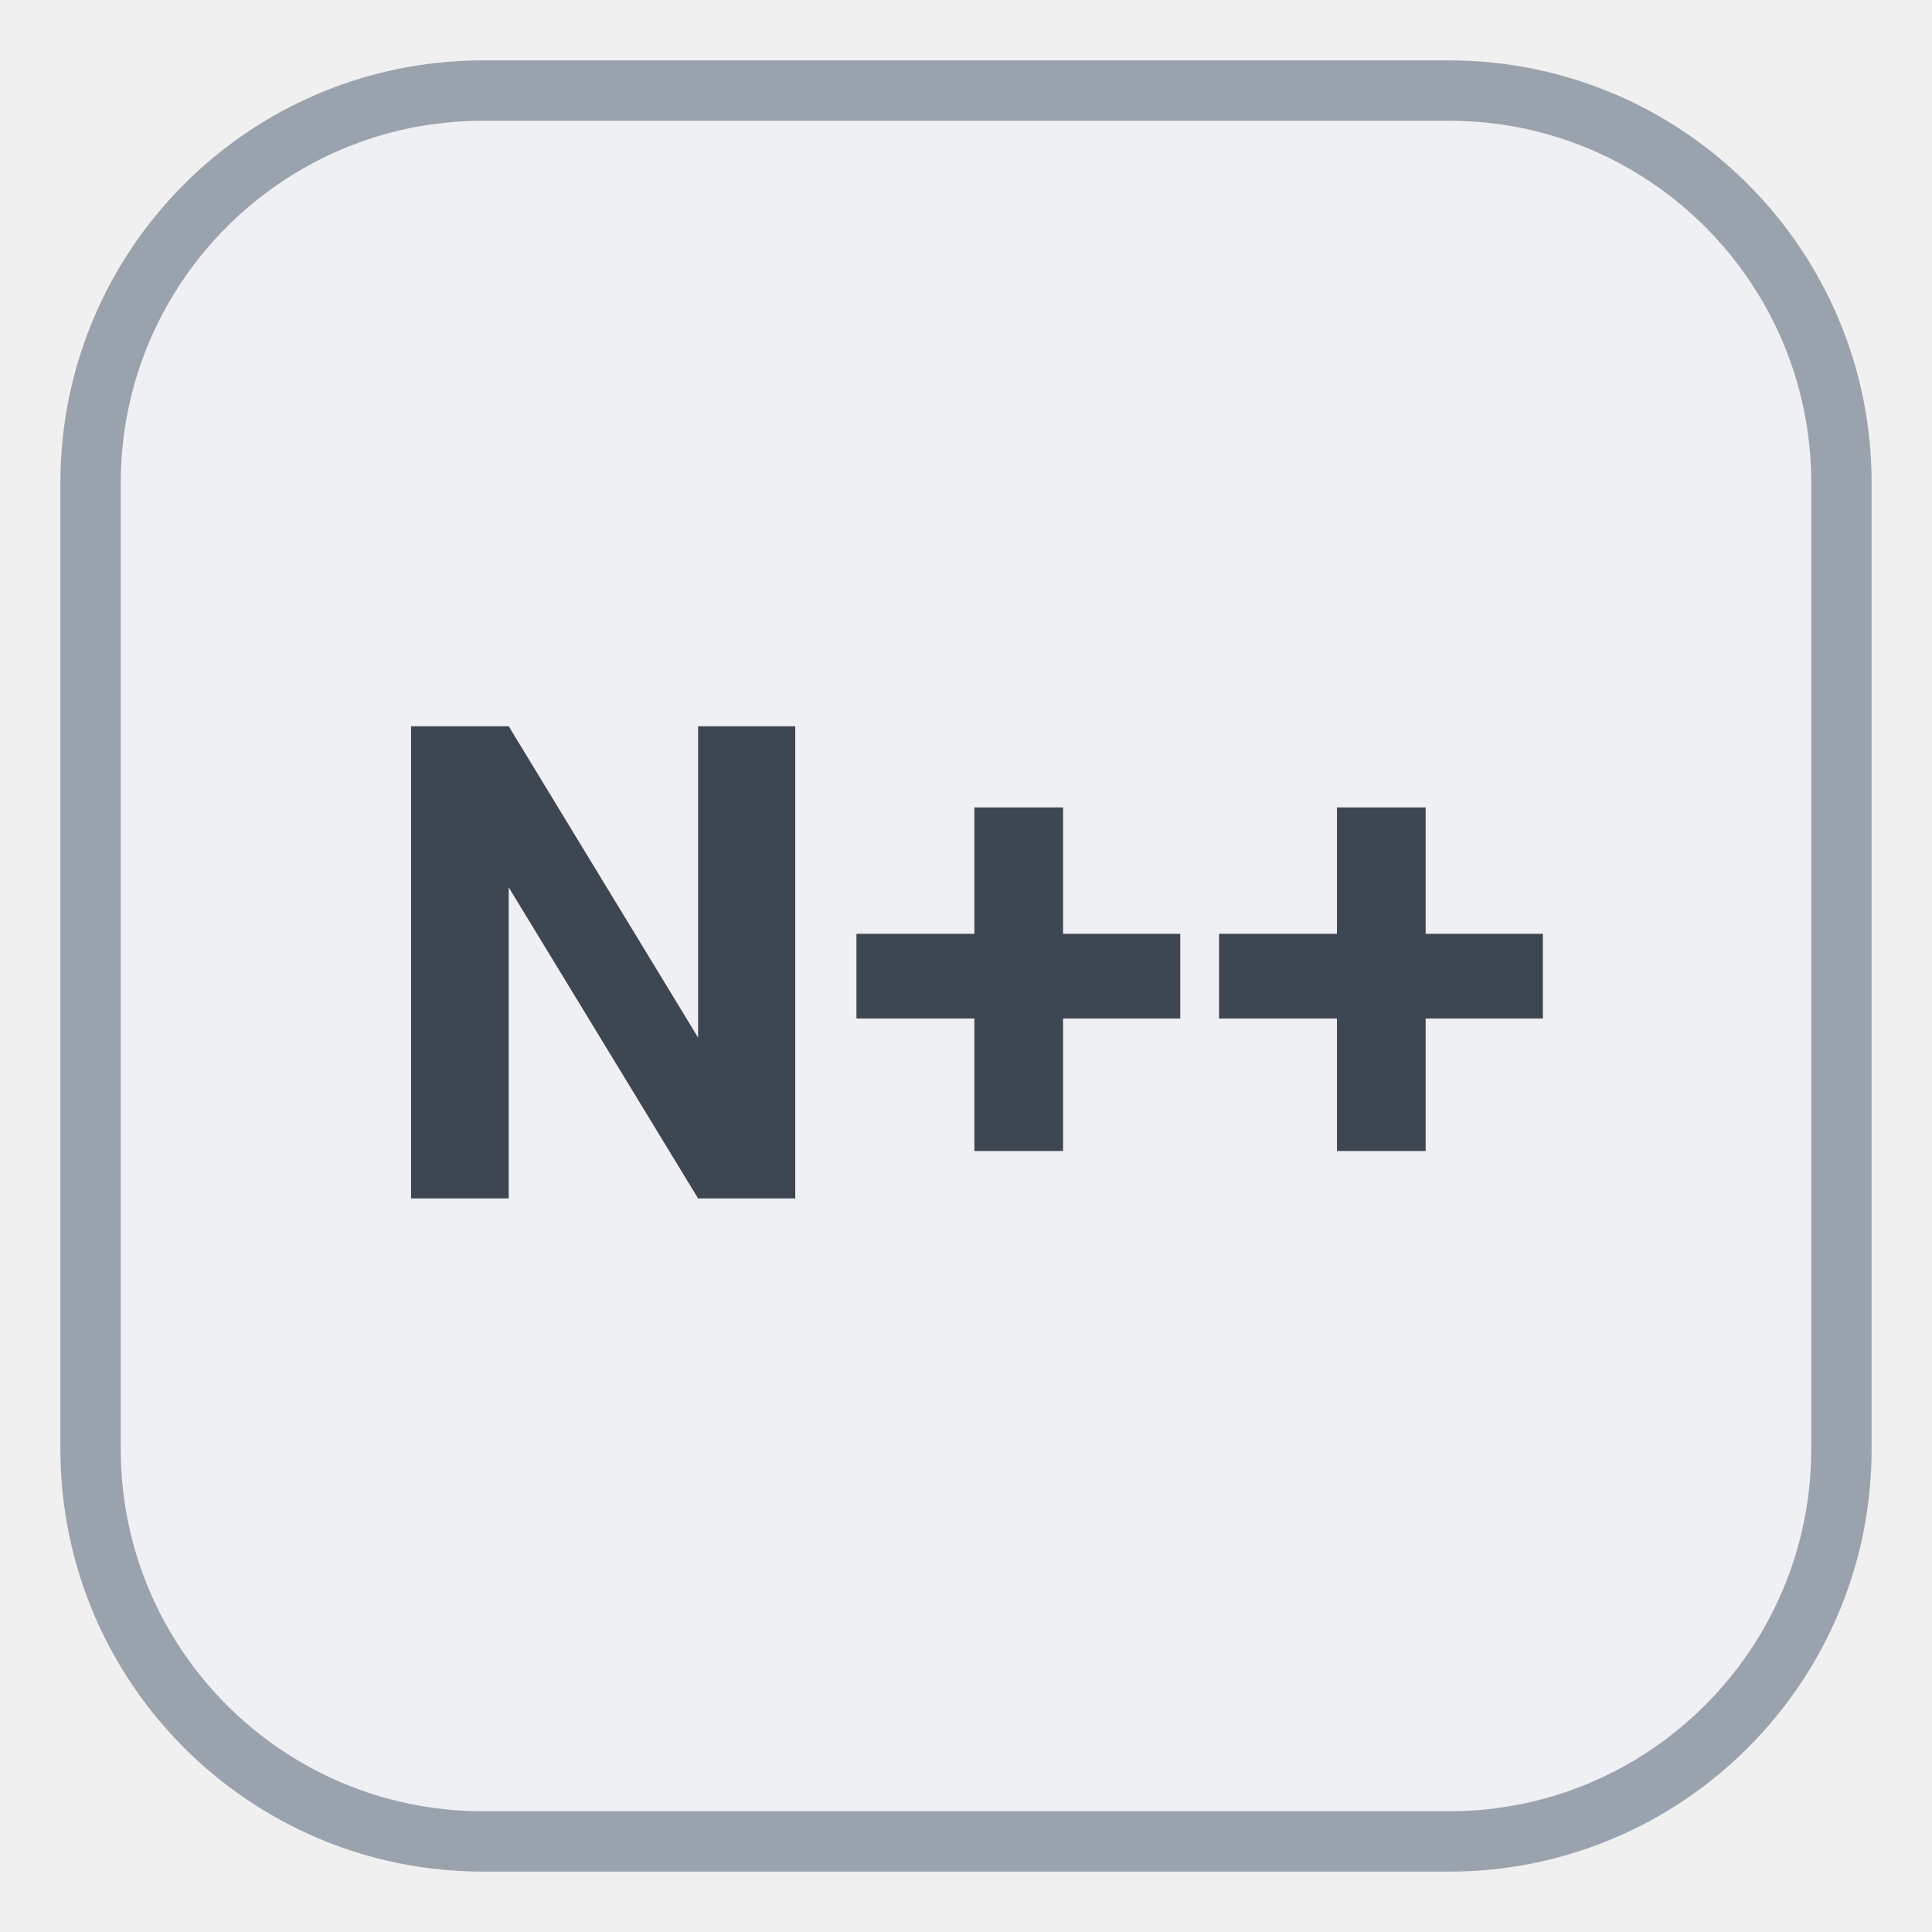
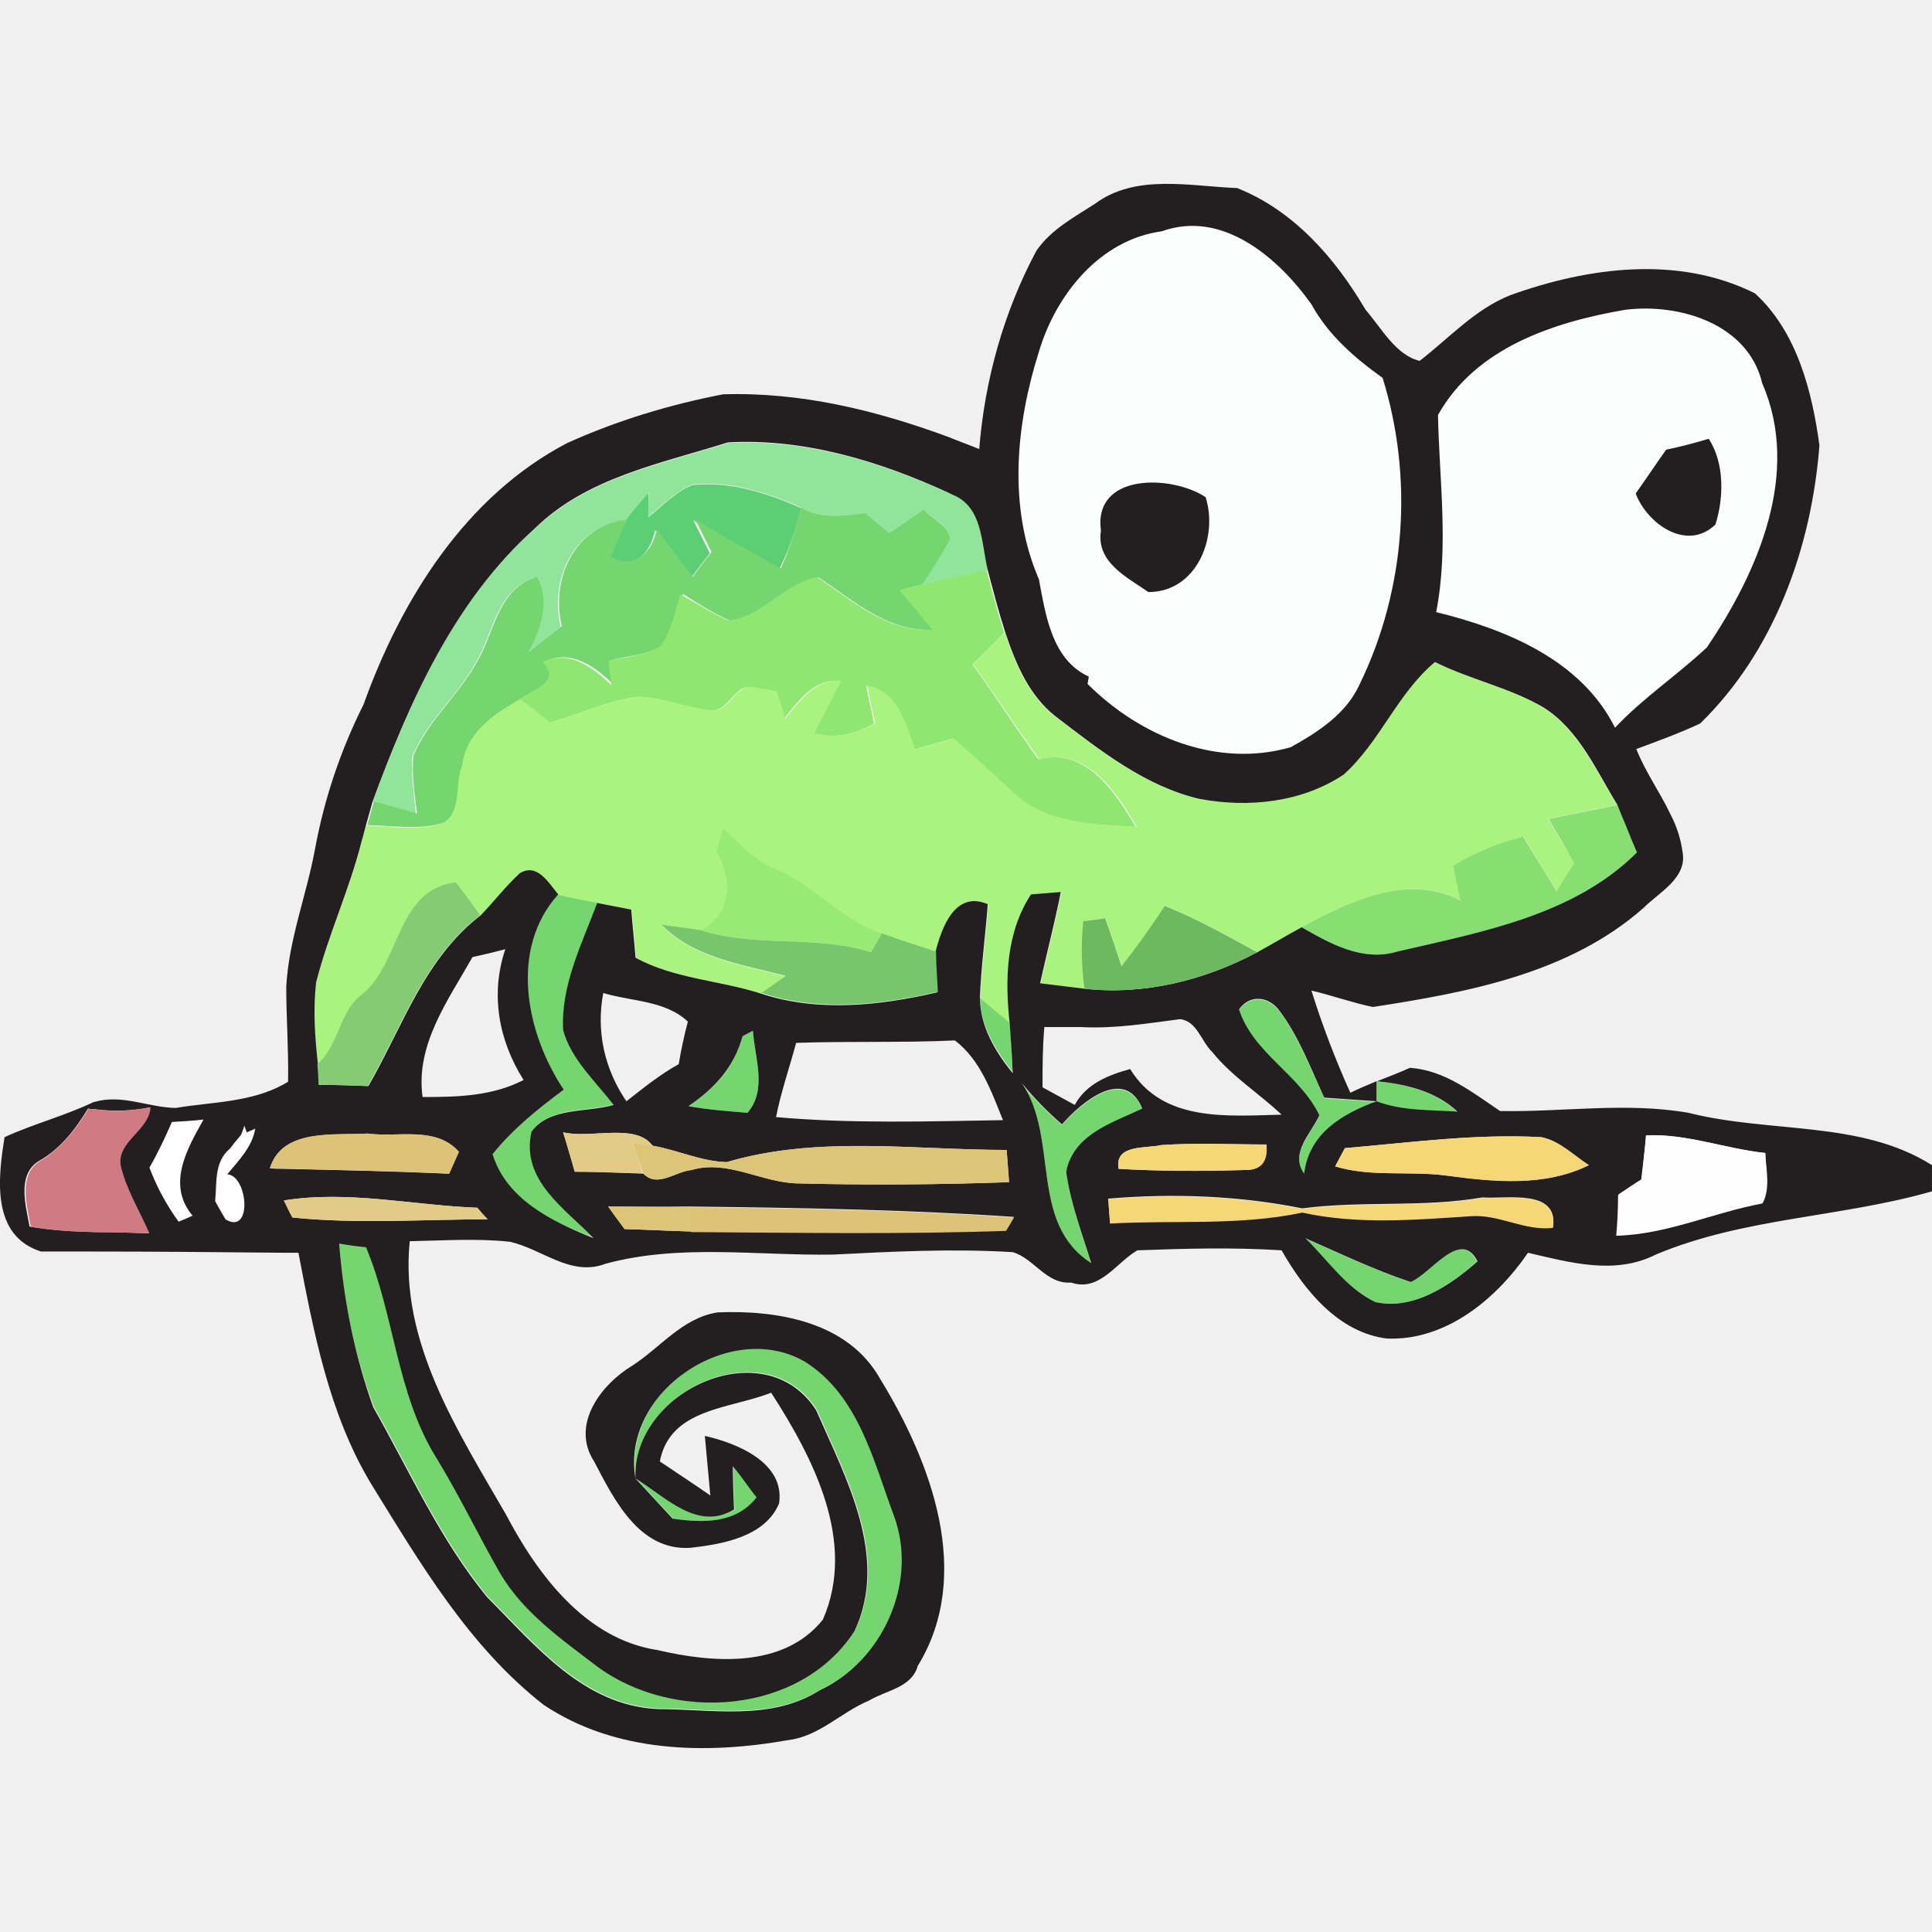
<svg xmlns="http://www.w3.org/2000/svg" viewBox="0 0 128 128">
-   <rect x="6" y="6" width="116" height="116" rx="26" fill="#eef0f3" stroke="#9aa3ad" stroke-width="4" />
-   <text x="64" y="64" dy=".35em" text-anchor="middle" font-family="system-ui, -apple-system, Segoe UI, Roboto, sans-serif" font-weight="700" font-size="44" fill="#3d4651">N++</text>
+   <path fill="#90e59a" d="M35.413 35.074c3.426-3.386 8.344-4.313 12.818-5.724 5.119-.282 10.238 1.29 14.874 3.426 2.015.806 1.894 3.184 2.338 4.998-1.451.322-2.902.605-4.353.967.645-1.008 1.25-1.975 1.854-2.983-.04-.967-1.169-1.33-1.733-2.015l-2.298 1.572-1.572-1.33c-1.411.202-2.942.403-4.273-.363-2.257-1.008-4.676-1.774-7.175-1.532-1.129.484-2.015 1.37-2.942 2.136 0-.403.04-1.209.04-1.612-.524.605-1.048 1.209-1.532 1.854-3.466.363-5.079 3.95-4.313 7.054-.726.564-1.491 1.169-2.217 1.733.806-1.572 1.491-3.305.564-4.998-2.58.766-2.781 3.587-3.95 5.603-1.209 2.217-3.265 3.91-4.232 6.248-.081 1.29.121 2.539.242 3.829-.967-.282-1.935-.524-2.862-.806 2.418-6.57 5.361-13.342 10.722-18.058z" />
+   <path fill="#5cce74" d="M42.951 34.268c.967-.766 1.814-1.693 2.942-2.136 2.499-.242 4.918.524 7.175 1.532a18 18 0 0 1-1.451 4.071c-1.935-1.008-3.87-2.096-5.683-3.265l1.088 2.177c-.403.564-.846 1.088-1.25 1.653-.806-1.048-1.612-2.096-2.378-3.184-.282 1.572-1.451 2.741-3.063 1.854.363-.846.726-1.653 1.088-2.459.484-.645 1.008-1.25 1.532-1.854.04.363 0 1.169 0 1.612z" />
+   <path fill="#75d66f" d="M53.068 33.623c1.33.766 2.822.564 4.273.363l1.572 1.33 2.298-1.572c.524.685 1.693 1.048 1.733 2.015a46 46 0 0 1-1.854 2.983c-.363.081-1.088.242-1.411.363.726.887 1.451 1.774 2.177 2.62-3.063.161-5.28-1.935-7.618-3.466-2.136.322-3.668 2.62-5.885 2.862-1.088-.484-2.096-1.129-3.104-1.774-.363 1.169-.605 2.378-1.29 3.386-1.008.685-2.298.685-3.466 1.008.04.524.121 1.088.161 1.612-1.25-1.209-2.781-2.338-4.555-1.532 1.29 1.33-.645 1.854-1.532 2.459-1.733.967-3.668 2.217-3.87 4.394-.484 1.25.04 3.184-1.37 3.87-1.653.443-3.346.161-4.998.121.121-.403.322-1.169.443-1.572.967.282 1.935.524 2.862.806-.161-1.29-.363-2.539-.242-3.829.967-2.338 3.023-4.031 4.232-6.248 1.169-2.015 1.37-4.837 3.95-5.603.927 1.693.242 3.426-.564 4.998a46 46 0 0 1 2.217-1.733c-.766-3.104.846-6.691 4.313-7.054-.363.806-.726 1.653-1.088 2.459 1.572.887 2.781-.282 3.063-1.854.766 1.088 1.572 2.136 2.378 3.184.403-.564.806-1.088 1.25-1.653l-1.088-2.177c1.854 1.169 3.749 2.217 5.683 3.265a22.5 22.5 0 0 0 1.33-4.031M36.985 59.258c.887.161 1.733.322 2.62.524-1.008 2.701-2.418 5.442-2.257 8.424.524 1.935 2.136 3.386 3.346 4.958-1.774.524-4.232.121-5.442 1.774-.726 3.225 2.217 5.079 4.111 7.054-2.741-1.008-5.804-2.459-6.772-5.482 1.33-1.653 2.983-2.983 4.716-4.273-2.499-3.789-3.587-9.351-.322-12.979m27.933 6.812c.645.564 1.33 1.129 1.975 1.653.081 1.088.161 2.217.202 3.305-1.129-1.451-2.136-3.023-2.177-4.958m17.171.847c.685-.967 1.854-.887 2.58-.04 1.37 1.774 2.136 3.87 3.063 5.885 1.169.081 2.338.161 3.466.242-2.298.846-4.474 2.136-4.797 4.797-.967-1.37.443-2.62 1.008-3.87-1.29-2.701-4.434-4.071-5.321-7.014m-32.89 1.733.685-.363c.121 1.814.967 3.91-.363 5.442-1.33-.121-2.62-.202-3.91-.443 1.733-1.129 3.023-2.539 3.587-4.635m17.898 2.418c.967 1.29 2.056 2.418 3.265 3.466 1.29-1.491 4.152-3.87 5.321-1.048-1.935.927-4.353 1.612-4.998 3.95 0 .081-.04.202-.04.282.282 2.056 1.048 4.031 1.653 6.006-4.434-2.862-1.774-9.029-5.2-12.657m24.103.565c1.894.202 3.91.645 5.361 2.056-1.814-.121-3.668-.04-5.361-.685zm-4.756 10.398c2.298 1.008 4.555 2.096 6.973 2.902 1.37-.564 3.305-3.587 4.434-1.37-1.774 1.612-4.232 3.265-6.731 2.701-1.935-.927-3.184-2.781-4.676-4.232m-63.969.362c.443.081 1.29.202 1.774.242 1.935 4.474 2.015 9.674 4.676 13.866 1.532 2.499 2.781 5.119 4.232 7.658 1.532 2.62 4.071 4.394 6.449 6.207 5.079 3.749 13.463 3.184 17.05-2.338 2.298-4.918-.564-10.117-2.539-14.632-3.386-5.321-12.213-1.29-11.971 4.514-1.008-5.764 6.369-10.641 11.286-7.699 3.507 2.257 4.474 6.53 5.845 10.198 1.612 4.394-.766 9.593-4.918 11.528-3.225 2.056-7.175 1.25-10.762 1.25-4.918-.242-8.102-4.232-11.286-7.417-3.104-3.789-5.119-8.303-7.538-12.576-1.29-3.426-2.015-7.094-2.298-10.802m26.12 14.754c.564.645 1.008 1.37 1.572 2.056-1.37 1.774-3.587 1.693-5.562 1.411-.806-.887-1.653-1.774-2.459-2.66 1.935 1.169 4.111 3.547 6.53 2.056-.081-.967-.081-1.894-.081-2.862z" />
+   <path fill="#8fe772" d="M48.271 41.12c2.217-.242 3.749-2.539 5.885-2.862 2.378 1.572 4.595 3.628 7.618 3.466-.726-.887-1.451-1.774-2.177-2.62.363-.081 1.088-.282 1.411-.363 1.451-.363 2.902-.645 4.353-.967.363 1.37.726 2.781 1.169 4.152-.685.685-1.37 1.411-2.096 2.096 1.491 2.056 2.862 4.232 4.353 6.288 3.104-.846 5.079 2.136 6.449 4.474-2.781-.161-5.925-.202-8.102-2.217-1.33-1.209-2.62-2.459-4.031-3.628l-2.539.726c-.685-1.653-1.088-3.829-3.184-4.232.161.846.363 1.653.524 2.499-1.25.726-2.62 1.048-4.031.645.564-1.169 1.169-2.298 1.774-3.466-1.733-.161-2.741 1.33-3.708 2.499a31 31 0 0 1-.564-1.814c-.645-.081-1.25-.242-1.894-.282-.927.202-1.29 1.532-2.298 1.572-1.653-.161-3.225-.846-4.918-.927-2.015.282-3.91 1.169-5.885 1.733-.645-.524-1.33-1.048-1.975-1.572.887-.645 2.862-1.129 1.532-2.459 1.814-.806 3.305.322 4.555 1.532-.04-.524-.121-1.088-.161-1.612 1.169-.282 2.418-.322 3.466-1.008.685-1.008.927-2.257 1.29-3.386 1.088.605 2.096 1.25 3.184 1.733" />
+   <path fill="#a9f37e" d="M64.475 44.022c.685-.685 1.37-1.411 2.096-2.096.685 2.056 1.572 4.152 3.305 5.522 2.902 2.217 5.925 4.635 9.553 5.482 3.225.605 6.772.242 9.553-1.612 2.418-2.177 3.547-5.361 6.046-7.457 2.338 1.169 4.958 1.693 7.215 3.023 2.338 1.491 3.466 4.152 4.877 6.449-1.532.282-3.023.605-4.555.927.564.967 1.169 1.975 1.774 2.942-.403.605-.806 1.209-1.169 1.854-.766-1.209-1.491-2.418-2.217-3.628a15.7 15.7 0 0 0-4.635 1.935l.484 2.298c-3.547-1.814-7.336 0-10.52 1.774-.967.524-1.975 1.129-2.942 1.653-2.015-1.088-3.99-2.217-6.127-3.063-.846 1.37-1.854 2.701-2.862 3.99-.363-1.048-.766-2.096-1.088-3.184-.363.04-1.088.161-1.451.202a18.5 18.5 0 0 0 .081 4.474c-.967-.121-1.975-.242-2.942-.363.443-2.015.967-3.99 1.37-6.046l-1.975.161c-1.653 2.539-1.733 5.603-1.411 8.545-.685-.564-1.33-1.129-1.975-1.653.081-2.096.363-4.152.524-6.248-2.177-.927-3.063 1.572-3.466 3.184-1.209-.403-2.418-.766-3.587-1.209-2.701-.846-4.474-3.225-7.094-4.273-1.37-.564-2.378-1.693-3.426-2.701-.121.403-.363 1.209-.443 1.612 1.048 1.774 1.048 4.071-1.008 5.159-.645-.081-1.935-.242-2.62-.363 2.177 2.217 5.361 2.62 8.223 3.386l-1.612 1.129c-2.741-.887-5.724-.967-8.303-2.378-.081-1.048-.202-2.136-.282-3.184-.766-.161-1.491-.282-2.257-.443a59 59 0 0 1-2.62-.524c-.645-.766-1.37-2.096-2.539-1.411-.927.846-1.693 1.854-2.58 2.781-.524-.726-1.088-1.451-1.612-2.177-3.95.484-3.628 5.24-6.167 7.376-1.612 1.169-1.532 3.386-3.023 4.676-.202-1.814-.322-3.587-.121-5.401.806-3.184 2.217-6.167 3.023-9.392.081-.242.202-.766.282-1.048 1.653.081 3.386.322 4.998-.121 1.411-.685.846-2.62 1.37-3.87.242-2.177 2.136-3.426 3.87-4.394.645.524 1.33 1.048 1.975 1.572 1.975-.605 3.87-1.451 5.885-1.733 1.693.081 3.265.766 4.918.927 1.008-.04 1.33-1.37 2.298-1.572.645.04 1.25.202 1.894.282.202.605.403 1.209.564 1.814 1.008-1.169 1.975-2.66 3.708-2.499-.605 1.169-1.169 2.298-1.774 3.466 1.411.403 2.781.04 4.031-.645a54 54 0 0 1-.524-2.499c2.096.363 2.499 2.539 3.184 4.232l2.539-.726c1.37 1.169 2.701 2.418 4.031 3.628 2.177 2.015 5.321 2.056 8.102 2.217-1.33-2.298-3.346-5.321-6.449-4.474-1.491-2.056-2.902-4.232-4.394-6.288z" />
+   <path fill="#87de71" d="M102.606 54.26c1.532-.322 3.023-.605 4.555-.927.484 1.048.887 2.096 1.29 3.144-4.192 4.192-10.359 5.28-15.881 6.57-2.298.685-4.434-.524-6.328-1.612 3.184-1.733 6.973-3.587 10.52-1.774l-.484-2.298a16.6 16.6 0 0 1 4.635-1.935c.726 1.209 1.491 2.418 2.217 3.628.363-.605.766-1.25 1.169-1.854-.524-.967-1.129-1.975-1.693-2.942" />
+   <path fill="#fbfdfc" d="m72.133 44.828-.081.484c3.466 3.466 8.626 5.603 13.463 4.192 1.854-1.008 3.708-2.257 4.595-4.232 3.023-6.248 3.547-13.624 1.491-20.235-1.854-1.33-3.628-2.862-4.716-4.877-2.217-3.063-5.885-6.288-9.916-4.837-4.111.564-7.014 4.192-8.142 7.981-1.532 4.837-2.056 10.319.04 15.075.403 2.378.846 5.321 3.265 6.449zm7.74-11.891c.887 2.62-.564 6.248-3.789 6.288-1.451-1.008-3.466-1.935-3.144-4.031-.564-3.87 4.676-3.749 6.933-2.257M107 48.174c1.854-1.975 4.111-3.507 6.086-5.321 3.386-4.958 6.248-11.528 3.668-17.494-.887-3.95-5.482-5.321-9.069-4.877-4.716.806-9.916 2.499-12.415 6.973.081 4.353.766 8.706-.121 13.019 4.595 1.209 9.593 3.225 11.85 7.699zm3.386-18.34a36 36 0 0 0 2.822-.726c1.048 1.612 1.008 3.91.443 5.683-1.854 1.814-4.514-.04-5.28-2.015.685-1.008 1.37-1.975 2.015-2.942" />
+   <path fill="#231f20" d="M91.199 71.633q0 .06 0 0 .06.06 0 0 .06.06 0 0" />
+   <path fill="#fff" d="M11.39 74.293a42 42 0 0 1-1.491 3.023c.443 1.29 1.129 2.499 1.935 3.587.242-.121.726-.322.927-.403-1.733-2.015-.363-4.434.766-6.369-.726.121-1.451.161-2.136.161zm5.038.766-.161-.443a4 4 0 0 0-.242.645l-.443.524a2.2 2.2 0 0 0-.282.363c-1.048.887-.846 2.257-.967 3.466.161.282.524.887.685 1.209 1.814 1.088 1.451-2.902.202-2.983.766-.927 1.612-1.814 1.854-3.023z" />
+   <path fill="#231f20" d="M76.084 39.225c3.225 0 4.635-3.668 3.789-6.288-2.257-1.491-7.457-1.612-6.933 2.217-.322 2.096 1.693 3.063 3.144 4.071m37.566-4.474c.564-1.774.605-4.071-.443-5.683a32 32 0 0 1-2.822.726c-.685.967-1.33 1.935-2.015 2.902.766 2.015 3.386 3.87 5.28 2.056z" />
+   <path fill="#231f20" d="M111.877 73.729c-4.152-.726-8.344-.04-12.495-.121-1.854-1.25-3.668-2.701-5.966-2.862-.726.322-1.451.605-2.177.887 1.894.202 3.87.645 5.321 2.015-1.814-.121-3.668-.04-5.361-.685-2.298.846-4.474 2.136-4.797 4.797-.967-1.37.443-2.62 1.008-3.87-1.29-2.701-4.394-4.111-5.321-7.014.685-.967 1.854-.887 2.58-.04 1.37 1.774 2.136 3.87 3.063 5.885 1.169.081 2.338.161 3.466.242v-1.33c-.564.242-1.169.484-1.733.766a60 60 0 0 1-2.58-6.772c1.37.322 2.701.806 4.071 1.088 6.288-.967 13.019-2.217 17.937-6.57 1.048-1.048 2.902-1.975 2.58-3.708a7.6 7.6 0 0 0-.806-2.499c-.685-1.451-1.653-2.781-2.257-4.313 1.411-.524 2.862-1.048 4.232-1.693 4.918-4.797 7.376-11.649 7.9-18.421-.484-3.587-1.491-7.538-4.273-10.077-5.079-2.539-11.044-1.733-16.204.121-2.338.927-4.031 2.822-6.006 4.353-1.572-.363-2.539-2.177-3.587-3.386-2.015-3.426-4.756-6.57-8.505-8.062-3.144-.121-6.731-.967-9.432 1.048-1.37.887-2.902 1.693-3.87 3.104-2.177 4.071-3.426 8.586-3.789 13.14-.685-.282-1.37-.524-2.056-.806-4.797-1.774-9.795-2.983-14.914-2.822-3.547.685-7.014 1.733-10.319 3.225-6.731 3.507-11.004 10.359-13.503 17.332a35.7 35.7 0 0 0-3.225 9.634c-.564 3.023-1.733 5.966-1.894 9.069 0 2.096.161 4.192.121 6.288-.081.04-.202.121-.282.161-2.177 1.209-4.756 1.169-7.175 1.572-1.814-.04-3.547-.927-5.361-.403h-.04c-1.935.927-3.99 1.451-5.925 2.338-.443 2.741-.887 6.53 2.418 7.578h3.547c4.192 0 8.344.04 12.536.081h.967c1.008 5.24 2.015 10.641 4.797 15.277 3.265 5.28 6.49 10.802 11.447 14.672 4.756 3.184 10.762 3.305 16.204 2.338 2.056-.242 3.507-1.854 5.361-2.62 1.129-.685 2.822-.846 3.225-2.298 3.708-6.046.887-13.503-2.499-19.025-2.136-3.789-6.812-4.555-10.762-4.394-2.338.363-3.789 2.338-5.683 3.547-2.056 1.25-4.071 3.91-2.499 6.328 1.33 2.539 2.983 5.925 6.369 5.724 2.136-.242 4.958-.726 5.885-2.942.403-2.701-2.781-3.99-4.918-4.474.121 1.33.242 2.62.363 3.95-1.088-.766-2.217-1.491-3.346-2.257.685-3.547 4.635-3.466 7.376-4.555 2.781 4.313 5.683 9.875 3.426 15.035-2.62 3.265-7.336 2.862-10.964 2.015-4.756-.726-7.941-4.998-10.037-8.989-3.184-5.522-7.054-11.447-6.369-18.098 2.217-.04 4.474-.202 6.651.04 2.136.484 4.031 2.338 6.328 1.451 4.918-1.33 10.037-.524 15.075-.605 3.95-.202 7.941-.403 11.891-.161 1.411.403 2.217 2.136 3.87 2.015 1.894.645 2.983-1.33 4.394-2.136 3.184-.121 6.409-.202 9.553 0 1.491 2.62 3.749 5.442 6.973 5.845 3.91.161 7.255-2.62 9.351-5.683 2.781.645 5.764 1.491 8.465.121 5.845-2.459 12.294-2.459 18.3-4.192v-1.733c-4.716-2.983-10.682-2.096-16.123-3.466zm-26.966.121c-3.587.081-7.86.524-10.037-3.023-1.451.403-2.902.967-3.668 2.378-.524-.282-1.612-.887-2.136-1.169 0-1.33 0-2.66.121-3.99h2.419c2.217.121 4.394-.242 6.57-.524 1.129.121 1.411 1.491 2.136 2.177 1.29 1.612 3.104 2.741 4.595 4.152zm-2.539 3.668c-2.781.081-5.522.081-8.263-.081-.282-1.653 1.814-1.33 2.822-1.572 2.338-.161 4.635-.04 6.973-.04.081 1.169-.403 1.733-1.532 1.693M95.27 27.496c2.499-4.474 7.699-6.167 12.415-6.973 3.587-.443 8.142.927 9.069 4.877 2.58 5.925-.282 12.495-3.668 17.494-1.975 1.854-4.232 3.346-6.086 5.321-2.257-4.514-7.255-6.53-11.85-7.658.846-4.353.202-8.747.121-13.06zm-26.442-4.192c1.129-3.789 4.031-7.417 8.142-7.981 4.031-1.451 7.739 1.774 9.916 4.837 1.129 2.056 2.862 3.547 4.716 4.877 2.056 6.61 1.532 13.987-1.491 20.235-.887 2.015-2.781 3.225-4.595 4.232-4.877 1.411-9.996-.726-13.463-4.192l.081-.484c-2.459-1.129-2.862-4.111-3.305-6.449-2.056-4.756-1.532-10.238 0-15.075zM6.271 81.629c-1.451-.04-2.862-.121-4.313-.363-.242-1.37-.846-3.386.564-4.313 1.451-.806 2.459-2.096 3.305-3.507.161.04.282.04.443.04 1.209.161 2.459.121 3.668-.121-.121 1.572-2.257 2.257-1.975 3.87.363 1.572 1.25 2.983 1.894 4.474-1.209-.04-2.378-.081-3.587-.081zm6.489-1.088c-.242.121-.726.322-.927.403a15.5 15.5 0 0 1-1.935-3.587c.564-.967 1.048-2.015 1.491-3.023.685-.04 1.411-.081 2.096-.161-1.088 1.935-2.459 4.313-.726 6.369zm2.177.242c-.161-.282-.524-.887-.685-1.209.121-1.209-.081-2.58.967-3.466.081-.081.202-.242.282-.363l.443-.524c.081-.161.202-.484.242-.645l.161.443.564-.242c-.202 1.209-1.088 2.096-1.854 3.023 1.37.081 1.693 4.071-.121 2.983zm2.942-3.386c.202-.605.524-1.048.927-1.37 1.411-1.088 3.829-.806 5.522-.927 2.015.282 4.514-.524 6.046 1.209l-.645 1.451c-3.628-.161-7.296-.242-10.923-.322-.322 0-.605 0-.927-.04zm16.809-5.845c-2.096 1.088-4.434 1.129-6.691 1.129-.484-3.466 1.693-6.409 3.305-9.271a42 42 0 0 0 2.177-.524c-1.008 2.983-.443 6.046 1.209 8.666m-5.805 24.991c1.532 2.499 2.781 5.119 4.232 7.658 1.532 2.62 4.071 4.394 6.449 6.207 5.079 3.749 13.463 3.184 17.05-2.338 2.298-4.918-.564-10.117-2.539-14.632-3.386-5.321-12.213-1.29-11.971 4.514 1.935 1.169 4.111 3.547 6.53 2.056a66 66 0 0 1-.081-2.862c.564.645 1.008 1.37 1.572 2.056-1.37 1.774-3.587 1.693-5.562 1.411-.806-.887-1.653-1.774-2.459-2.66-1.008-5.764 6.369-10.641 11.286-7.699 3.507 2.257 4.474 6.53 5.845 10.198 1.612 4.394-.766 9.593-4.918 11.528-3.225 2.056-7.175 1.25-10.762 1.25-4.918-.242-8.102-4.232-11.286-7.417-3.104-3.789-5.119-8.303-7.538-12.576-1.25-3.466-1.975-7.175-2.257-10.843.443.081 1.29.202 1.774.242 1.894 4.514 2.015 9.674 4.635 13.906zm-9.512-15.881c-.161-.282-.403-.846-.564-1.129 4.273-.685 8.545.322 12.818.484.161.202.484.564.685.766-4.313 0-8.666.322-12.939-.121m13.261-4.192c1.33-1.653 2.983-2.983 4.716-4.273-2.499-3.749-3.628-9.311-.363-12.939-.645-.766-1.37-2.096-2.539-1.411-.927.846-1.693 1.854-2.58 2.781-3.749 2.862-5.2 7.417-7.457 11.326-1.088-.04-2.177-.081-3.265-.081 0-.322-.04-1.008-.081-1.37-.202-1.814-.322-3.587-.121-5.401.806-3.184 2.217-6.167 3.023-9.392.081-.242.202-.766.282-1.048.121-.403.322-1.169.443-1.572 2.418-6.57 5.401-13.302 10.722-18.058 3.426-3.386 8.344-4.313 12.818-5.724 5.038-.282 10.077 1.25 14.632 3.346l.242.121c2.015.806 1.894 3.184 2.338 4.998.363 1.37.726 2.781 1.169 4.152.685 2.056 1.572 4.152 3.305 5.522 2.902 2.217 5.925 4.635 9.553 5.482 3.225.605 6.772.242 9.553-1.612 2.418-2.177 3.547-5.361 6.046-7.457 2.338 1.169 4.958 1.693 7.215 3.023 2.338 1.491 3.466 4.152 4.877 6.449l.242.605c.363.846.685 1.693 1.048 2.539-4.192 4.192-10.359 5.28-15.881 6.57-2.298.685-4.434-.524-6.328-1.612-.967.524-1.975 1.129-2.942 1.653-3.466 1.854-7.497 2.862-11.447 2.418-.967-.121-1.975-.242-2.942-.363.443-2.015.967-3.99 1.37-6.046l-1.975.161c-1.653 2.539-1.733 5.603-1.411 8.545.081 1.088.161 2.217.202 3.305-1.169-1.451-2.136-3.063-2.177-4.958.081-2.096.363-4.152.524-6.248-2.177-.927-3.063 1.572-3.466 3.184 0 .887.081 1.774.121 2.66-3.829.887-7.9 1.33-11.689.081-2.741-.887-5.724-.967-8.303-2.378-.081-1.048-.202-2.136-.282-3.184-.766-.161-1.491-.282-2.257-.443-1.008 2.701-2.418 5.442-2.257 8.424.524 1.935 2.136 3.386 3.346 4.958-1.774.524-4.232.121-5.442 1.774-.726 3.225 2.217 5.079 4.111 7.054-2.701-1.088-5.764-2.539-6.691-5.562zm33.818-2.257c-4.998.081-10.037.242-15.035-.202.322-1.653.887-3.265 1.33-4.918 3.507-.121 7.014 0 10.52-.161 1.693 1.29 2.418 3.386 3.184 5.28zm-16.929-.484c-1.33-.121-2.62-.202-3.91-.443 1.733-1.169 3.023-2.58 3.587-4.635l.685-.363c.121 1.814.967 3.91-.363 5.442zm-3.95-6.046a32 32 0 0 0-.605 2.822c-1.25.685-2.378 1.612-3.466 2.459-1.451-2.136-2.015-4.635-1.532-7.175 1.854.564 4.111.484 5.603 1.894m-7.498 9.915c-.242-.846-.484-1.733-.766-2.58 1.854.443 4.797-.645 5.925.887 1.653.282 3.225 1.048 4.918 1.088 6.006-1.774 12.374-.806 18.542-.806l.161 2.136c-4.635.161-9.271.202-13.906.081-2.418 0-4.716-1.612-7.134-.887-1.048.081-2.257 1.209-3.184.242a182 182 0 0 0-4.555-.161zm28.579 3.91c-6.973.242-13.906.121-20.879.081-1.451-.04-2.942-.121-4.394-.161-.363-.484-.726-1.008-1.088-1.491 1.814 0 3.628.04 5.482 0 7.134.081 14.269.202 21.403.685-.161.242-.403.685-.524.887zm1.048-9.754c.806 1.008 1.693 1.894 2.66 2.741 1.29-1.491 4.152-3.87 5.321-1.048-1.935.927-4.353 1.612-4.998 3.95l-.04.282c.282 2.056 1.048 4.031 1.653 6.006-4.152-2.66-2.096-8.223-4.595-11.931zm23.418 14.511c-1.935-.927-3.144-2.781-4.635-4.232 2.298 1.008 4.555 2.096 6.973 2.902 1.37-.564 3.305-3.587 4.434-1.37-1.814 1.612-4.273 3.265-6.772 2.701zm11.77-4.958c-1.854.242-3.587-.927-5.482-.766-3.708.242-7.457.564-11.125-.242-4.192.887-8.505.484-12.737.726-.04-.403-.081-1.209-.121-1.612 4.313-.363 8.626-.202 12.858.645 3.95-.524 7.981-.04 11.931-.726 1.612.121 5.038-.605 4.676 1.975m-7.094-3.426c-2.418-.322-4.958.121-7.336-.605.161-.282.484-.887.645-1.209 4.313-.363 8.626-.967 13.019-.726 1.209.242 2.136 1.209 3.144 1.854-2.942 1.451-6.328 1.088-9.472.685zm21 1.813c-3.265.605-6.328 2.056-9.674 2.136.081-.887.121-1.814.121-2.701.363-.242 1.129-.766 1.532-1.008.081-.967.202-1.935.282-2.902 2.701-.121 5.24.887 7.9 1.169.04 1.048.363 2.257-.161 3.305z" />
+   <path fill="#97eb74" d="M47.908 54.865c1.048 1.008 2.056 2.136 3.426 2.701 2.58 1.008 4.394 3.426 7.094 4.273-.242.403-.484.846-.726 1.25-3.668-1.169-7.578-.282-11.246-1.451 2.056-1.088 2.056-3.386 1.008-5.159.081-.403.322-1.209.443-1.612z" />
+   <path fill="#84cb71" d="M24.046 65.829c2.539-2.136 2.217-6.893 6.167-7.376a76 76 0 0 1 1.612 2.177c-3.749 2.862-5.2 7.417-7.457 11.326-1.088-.04-2.177-.081-3.265-.081 0-.322-.04-1.008-.081-1.37 1.491-1.29 1.411-3.507 3.023-4.676z" />
+   <path fill="#6cb960" d="M77.172 60.024c2.136.846 4.111 1.975 6.127 3.063-3.466 1.854-7.497 2.862-11.447 2.418a18.5 18.5 0 0 1-.081-4.474c.363-.04 1.088-.121 1.451-.202.363 1.048.726 2.096 1.088 3.184a56 56 0 0 0 2.862-3.99z" />
+   <path fill="#77c66c" d="M43.837 61.274c.645.081 1.935.242 2.62.363 3.668 1.169 7.578.282 11.246 1.451.242-.403.484-.846.726-1.25 1.209.443 2.378.806 3.587 1.209 0 .887.081 1.774.121 2.66-3.829.887-7.9 1.33-11.689.081l1.612-1.129c-2.862-.766-6.046-1.169-8.223-3.386z" />
+   <path fill="#d07b84" d="M5.867 73.447c1.37.202 2.741.202 4.111-.081-.121 1.572-2.257 2.257-1.975 3.87.363 1.572 1.25 2.983 1.894 4.474-2.62-.121-5.28.04-7.86-.443-.242-1.37-.846-3.386.564-4.313 1.411-.846 2.418-2.096 3.265-3.507z" />
+   <path fill="#fefefe" d="M109.055 75.22c2.701-.121 5.24.887 7.9 1.169 0 1.088.322 2.298-.202 3.346-3.265.605-6.328 2.056-9.674 2.136.081-.887.121-1.814.121-2.701.363-.242 1.129-.766 1.532-1.008.121-1.008.242-1.975.322-2.942z" />
+   <path fill="#e1cb86" d="M37.308 75.019c1.854.443 4.797-.645 5.925.887l-1.29-.161c.202.645.403 1.33.645 1.975-1.491 0-3.023-.081-4.514-.081-.242-.887-.524-1.774-.766-2.62m-18.502 4.514c4.273-.685 8.545.322 12.818.484.161.202.484.564.685.766-4.313 0-8.666.322-12.939-.121a15 15 0 0 1-.564-1.129" />
+   <path fill="#ddc377" d="M17.879 77.397c.806-2.66 4.273-2.177 6.49-2.298 2.015.282 4.514-.524 6.046 1.209l-.645 1.451c-3.99-.202-7.941-.242-11.891-.363m27.893 2.581c7.134.081 14.269.202 21.403.685-.121.242-.403.685-.524.887-6.973.242-13.906.121-20.879.081z" />
+   <path fill="#dcc576" d="m41.943 75.744 1.29.161c1.653.282 3.225 1.048 4.918 1.088 6.006-1.774 12.374-.806 18.542-.806l.161 2.136c-4.635.161-9.271.202-13.906.081-2.418 0-4.716-1.612-7.134-.887-1.048.081-2.257 1.209-3.184.242a30 30 0 0 1-.685-2.015m-1.655 4.192c1.814 0 3.628.04 5.482 0v1.653c-1.451-.04-2.942-.121-4.394-.161-.363-.484-.726-.967-1.088-1.491z" />
+   <path fill="#f5d776" d="M74.109 77.437c-.282-1.653 1.814-1.33 2.822-1.572 2.338-.161 4.635-.04 6.973-.04.121 1.169-.363 1.733-1.491 1.693-2.781.081-5.562.081-8.303-.081m14.993-1.37c4.313-.363 8.626-.967 13.019-.726 1.209.242 2.136 1.209 3.144 1.854-2.942 1.451-6.288 1.129-9.472.685-2.418-.322-4.958.121-7.336-.605.161-.322.484-.927.645-1.209m-15.68 3.387c4.313-.363 8.626-.202 12.858.645 3.95-.524 7.981-.04 11.931-.726 1.653.121 5.079-.605 4.676 1.975-1.854.242-3.587-.927-5.482-.766-3.708.242-7.457.564-11.125-.242-4.192.887-8.505.484-12.737.726-.04-.403-.081-1.209-.121-1.612" />
+   <path fill="#959d64" d="M70.642 77.719c0-.081.04-.202.04-.282z" />
</svg>
